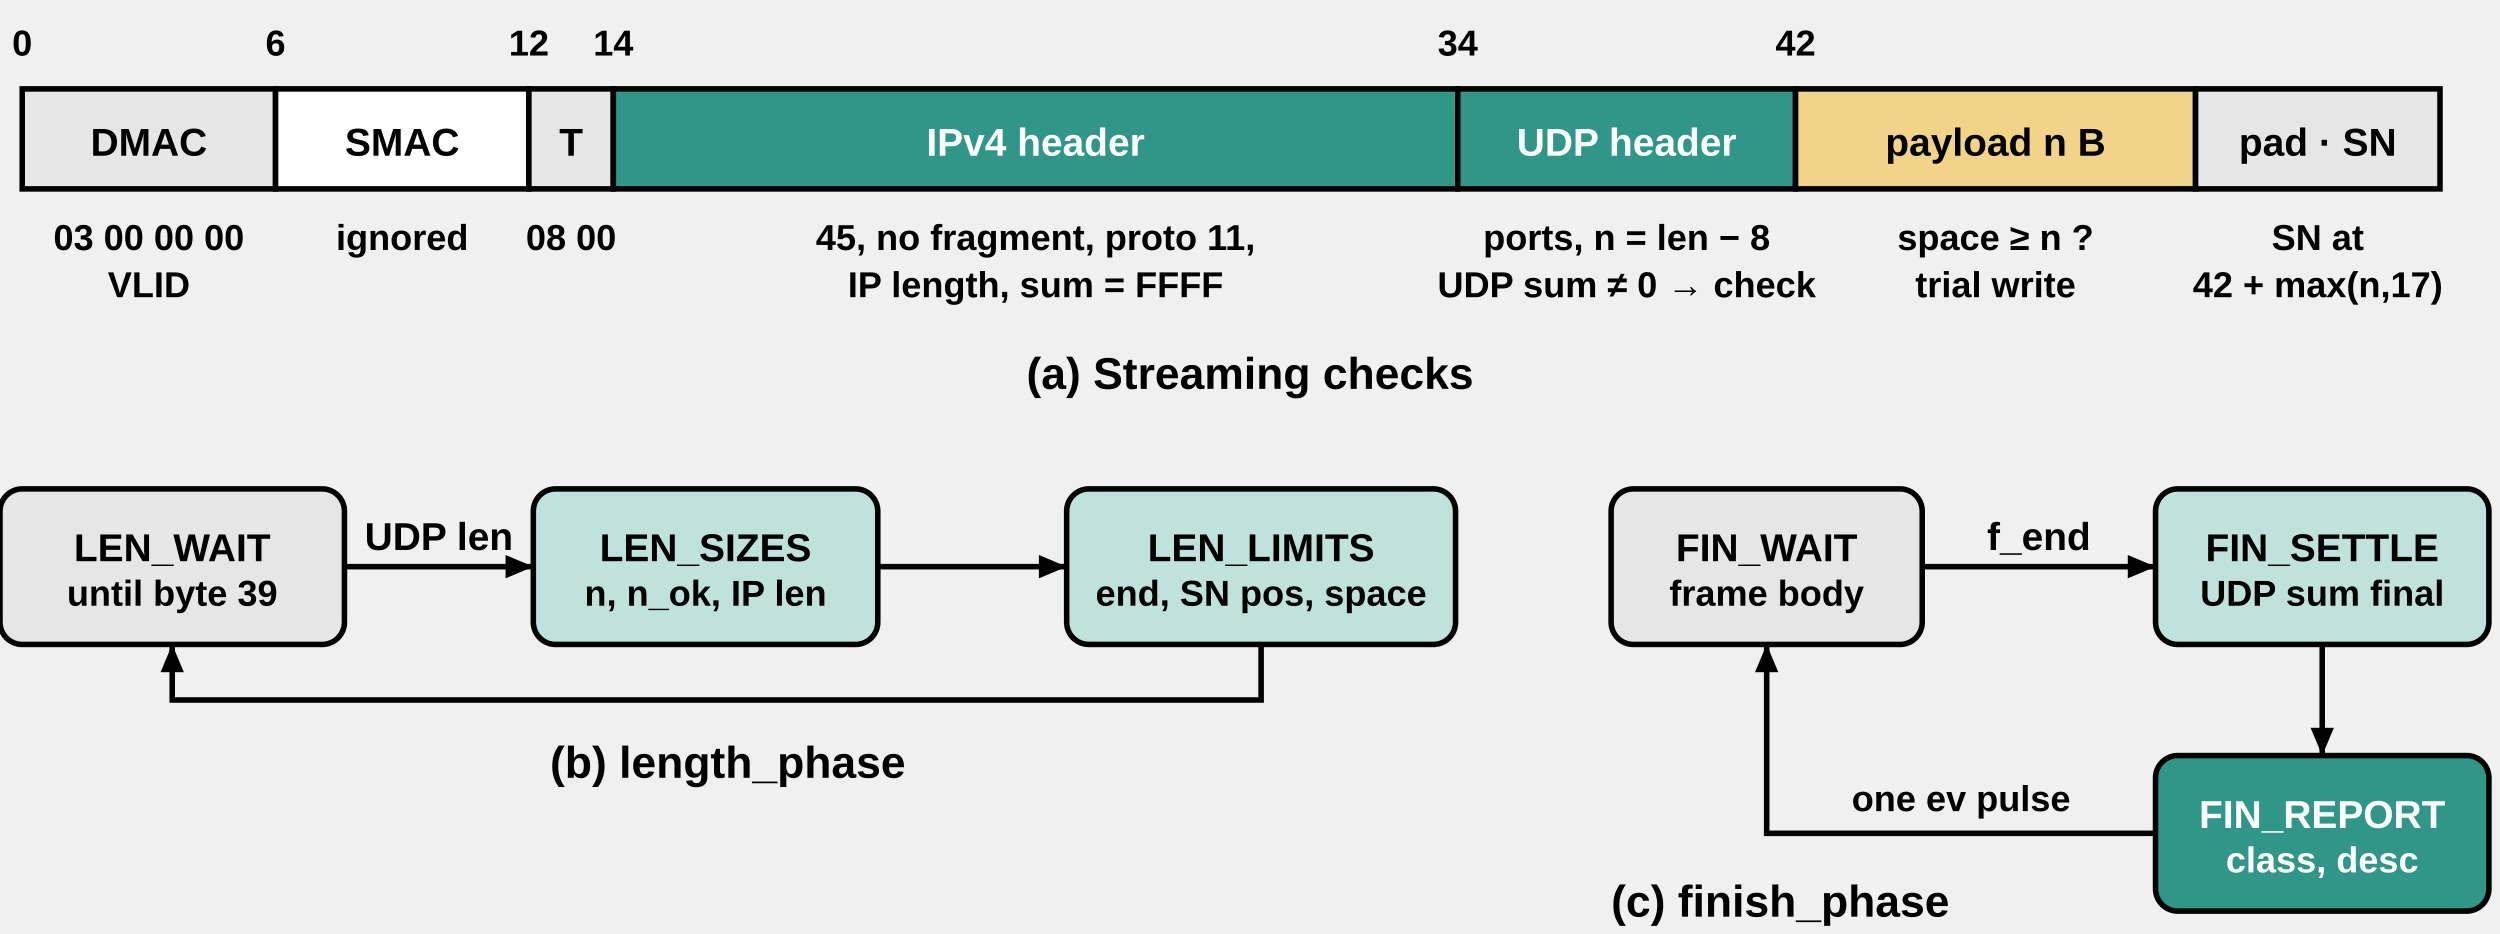
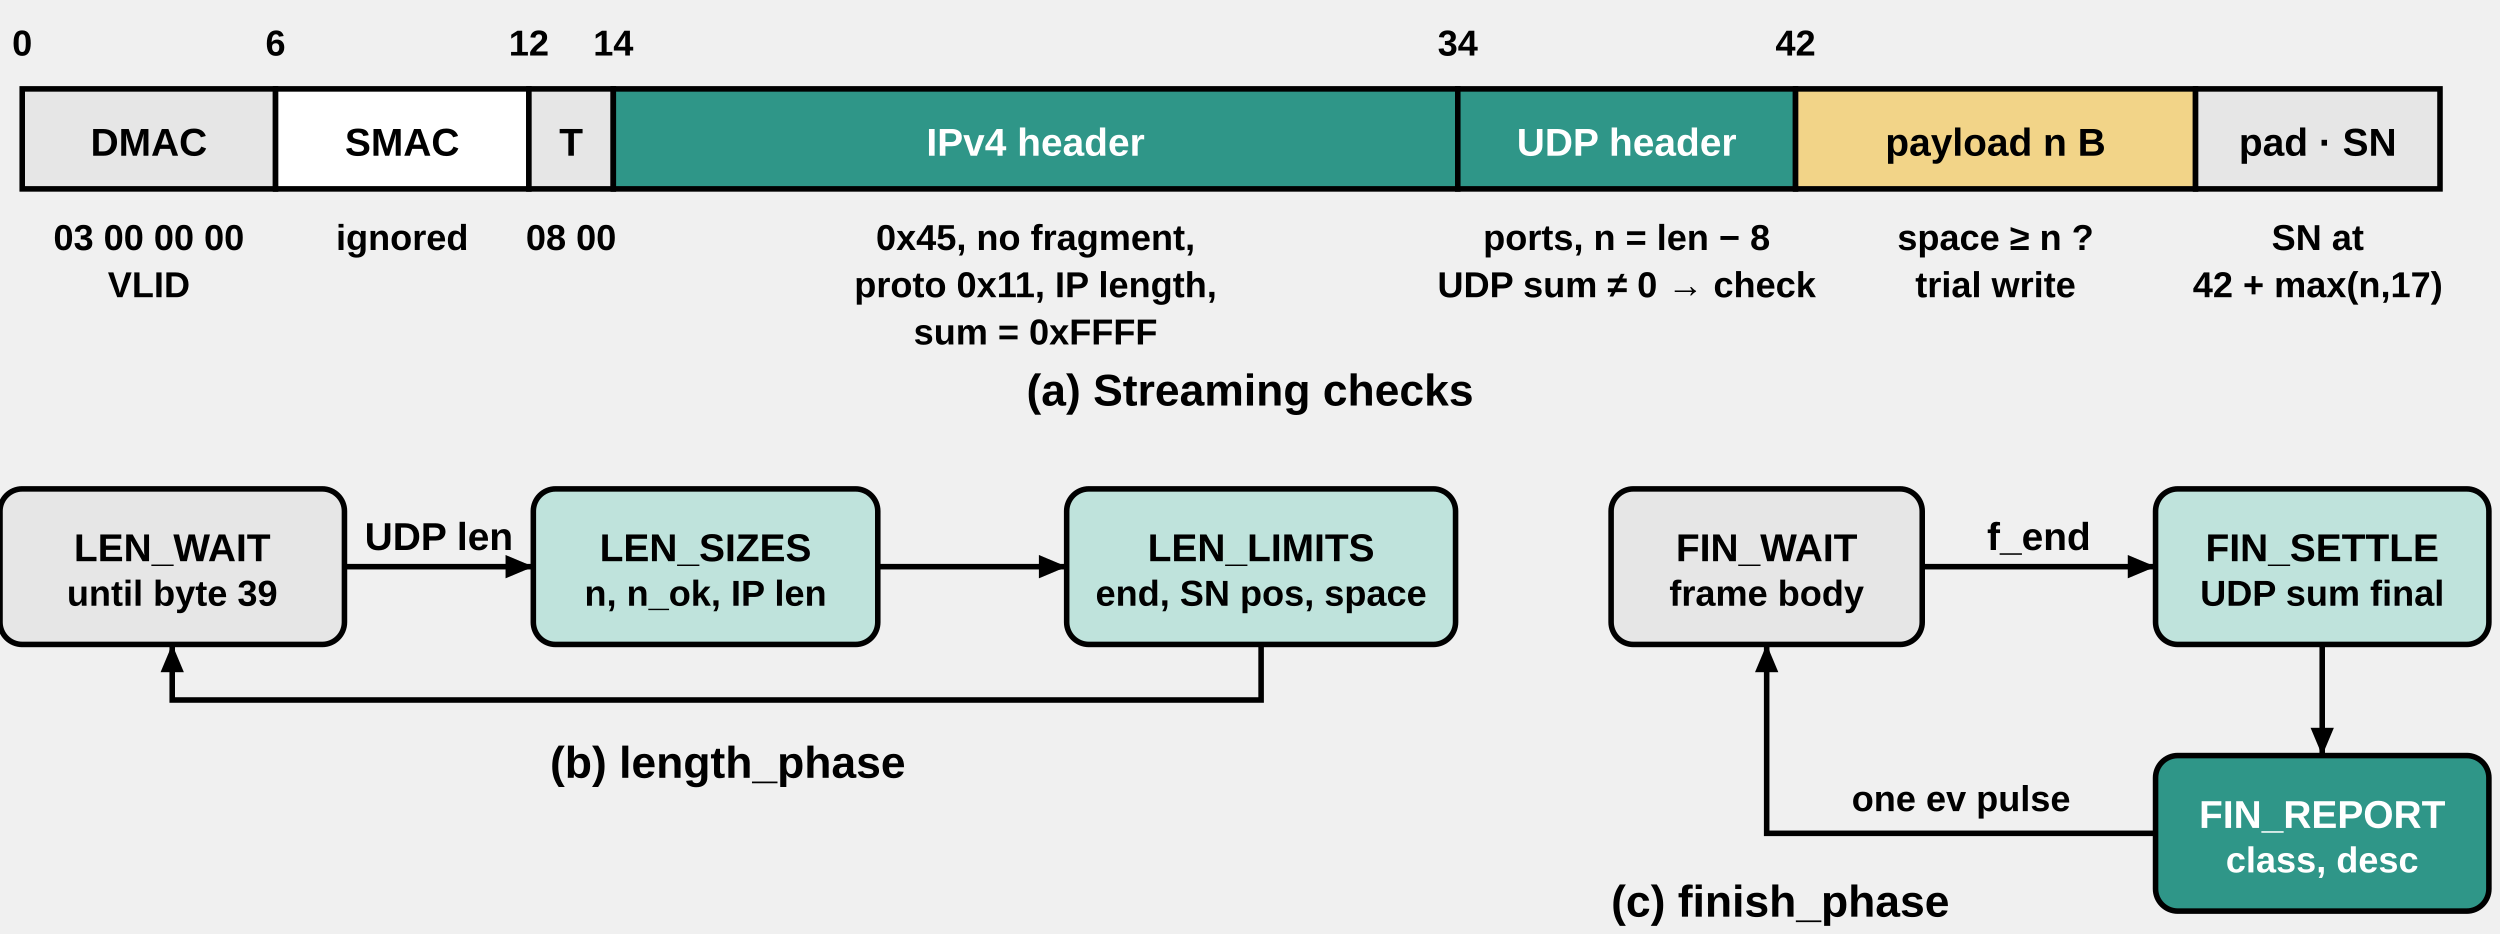
<svg xmlns="http://www.w3.org/2000/svg" width="450pt" height="168pt" viewBox="0 0 450 168">
  <style>text { font-family: Arial, Helvetica, sans-serif; }</style>
  <rect x="4.00" y="16.00" width="45.60" height="18.00" rx="0" fill="#E6E6E6" stroke="#000" stroke-width="1.0" />
  <text x="26.80" y="28.03" font-size="7.0" text-anchor="middle" fill="#000000" font-weight="bold">DMAC</text>
  <rect x="49.60" y="16.00" width="45.60" height="18.00" rx="0" fill="#FFFFFF" stroke="#000" stroke-width="1.0" />
  <text x="72.40" y="28.03" font-size="7.0" text-anchor="middle" fill="#000000" font-weight="bold">SMAC</text>
  <rect x="95.20" y="16.00" width="15.20" height="18.00" rx="0" fill="#E6E6E6" stroke="#000" stroke-width="1.0" />
  <text x="102.80" y="28.03" font-size="7.0" text-anchor="middle" fill="#000000" font-weight="bold">T</text>
  <rect x="110.40" y="16.00" width="152.00" height="18.00" rx="0" fill="#2F9688" stroke="#000" stroke-width="1.0" />
  <text x="186.40" y="28.03" font-size="7.0" text-anchor="middle" fill="#FFFFFF" font-weight="bold">IPv4 header</text>
  <rect x="262.40" y="16.00" width="60.80" height="18.00" rx="0" fill="#2F9688" stroke="#000" stroke-width="1.0" />
  <text x="292.80" y="28.03" font-size="7.0" text-anchor="middle" fill="#FFFFFF" font-weight="bold">UDP header</text>
  <rect x="323.20" y="16.00" width="72.00" height="18.00" rx="0" fill="#F2D488" stroke="#000" stroke-width="1.0" />
  <text x="359.20" y="28.03" font-size="7.0" text-anchor="middle" fill="#000000" font-weight="bold">payload n B</text>
  <rect x="395.20" y="16.00" width="44.00" height="18.00" rx="0" fill="#E6E6E6" stroke="#000" stroke-width="1.0" />
  <text x="417.20" y="28.03" font-size="7.0" text-anchor="middle" fill="#000000" font-weight="bold">pad · SN</text>
  <text x="4.00" y="10.00" font-size="6.5" text-anchor="middle" fill="#000" font-weight="bold">0</text>
  <text x="49.60" y="10.00" font-size="6.5" text-anchor="middle" fill="#000" font-weight="bold">6</text>
  <text x="95.20" y="10.00" font-size="6.5" text-anchor="middle" fill="#000" font-weight="bold">12</text>
  <text x="110.40" y="10.00" font-size="6.5" text-anchor="middle" fill="#000" font-weight="bold">14</text>
  <text x="262.40" y="10.00" font-size="6.5" text-anchor="middle" fill="#000" font-weight="bold">34</text>
  <text x="323.20" y="10.00" font-size="6.5" text-anchor="middle" fill="#000" font-weight="bold">42</text>
  <text x="26.80" y="45.00" font-size="6.5" text-anchor="middle" fill="#000" font-weight="bold">03 00 00 00</text>
  <text x="26.80" y="53.50" font-size="6.5" text-anchor="middle" fill="#000" font-weight="bold">VLID</text>
  <text x="72.40" y="45.00" font-size="6.5" text-anchor="middle" fill="#000" font-weight="bold">ignored</text>
-   <text x="186.40" y="45.00" font-size="6.5" text-anchor="middle" fill="#000" font-weight="bold">45, no fragment, proto 11,</text>
-   <text x="186.40" y="53.50" font-size="6.5" text-anchor="middle" fill="#000" font-weight="bold">IP length, sum = FFFF</text>
+   <text x="186.40" y="45.00" font-size="6.5" text-anchor="middle" fill="#000" font-weight="bold">0x45, no fragment,</text>
+   <text x="186.40" y="53.50" font-size="6.5" text-anchor="middle" fill="#000" font-weight="bold">proto 0x11, IP length,</text>
+   <text x="186.40" y="62.00" font-size="6.5" text-anchor="middle" fill="#000" font-weight="bold">sum = 0xFFFF</text>
  <text x="292.80" y="45.00" font-size="6.5" text-anchor="middle" fill="#000" font-weight="bold">ports, n = len − 8</text>
  <text x="292.80" y="53.50" font-size="6.5" text-anchor="middle" fill="#000" font-weight="bold">UDP sum ≠ 0 → check</text>
  <text x="359.20" y="45.00" font-size="6.5" text-anchor="middle" fill="#000" font-weight="bold">space ≥ n ?</text>
  <text x="359.20" y="53.50" font-size="6.5" text-anchor="middle" fill="#000" font-weight="bold">trial write</text>
  <text x="417.20" y="45.00" font-size="6.5" text-anchor="middle" fill="#000" font-weight="bold">SN at</text>
  <text x="417.20" y="53.50" font-size="6.5" text-anchor="middle" fill="#000" font-weight="bold">42 + max(n,17)</text>
  <text x="102.80" y="45.00" font-size="6.5" text-anchor="middle" fill="#000" font-weight="bold">08 00</text>
-   <text x="225.00" y="70.00" font-size="8.0" text-anchor="middle" fill="#000" font-weight="bold">(a) Streaming checks</text>
+   <text x="225.00" y="73.00" font-size="8.0" text-anchor="middle" fill="#000" font-weight="bold">(a) Streaming checks</text>
  <rect x="0.00" y="88.00" width="62.00" height="28.00" rx="4" fill="#E6E6E6" stroke="#000" stroke-width="1.0" />
  <text x="31.00" y="101.02" font-size="7.0" text-anchor="middle" fill="#000000" font-weight="bold">LEN_WAIT</text>
  <text x="31.00" y="109.03" font-size="6.5" text-anchor="middle" fill="#000000" font-weight="bold">until byte 39</text>
  <rect x="96.00" y="88.00" width="62.00" height="28.00" rx="4" fill="#BFE3DC" stroke="#000" stroke-width="1.0" />
  <text x="127.00" y="101.02" font-size="7.0" text-anchor="middle" fill="#000000" font-weight="bold">LEN_SIZES</text>
  <text x="127.00" y="109.03" font-size="6.5" text-anchor="middle" fill="#000000" font-weight="bold">n, n_ok, IP len</text>
  <rect x="192.00" y="88.00" width="70.00" height="28.00" rx="4" fill="#BFE3DC" stroke="#000" stroke-width="1.0" />
  <text x="227.00" y="101.02" font-size="7.0" text-anchor="middle" fill="#000000" font-weight="bold">LEN_LIMITS</text>
  <text x="227.00" y="109.03" font-size="6.5" text-anchor="middle" fill="#000000" font-weight="bold">end, SN pos, space</text>
  <path d="M 62.00 102.00 L 96.00 102.00" fill="none" stroke="#000" stroke-width="1.0" />
  <polygon points="96.00,102.00 91.00,104.10 91.00,99.90" fill="#000" />
  <path d="M 158.00 102.00 L 192.00 102.00" fill="none" stroke="#000" stroke-width="1.0" />
  <polygon points="192.00,102.00 187.00,104.10 187.00,99.90" fill="#000" />
  <path d="M 227.00 116.00 L 227.00 126.00 L 31.00 126.00 L 31.00 116.00" fill="none" stroke="#000" stroke-width="1.0" />
  <polygon points="31.00,116.00 33.10,121.00 28.90,121.00" fill="#000" />
  <text x="79.00" y="99.00" font-size="7.0" text-anchor="middle" fill="#000" font-weight="bold">UDP len</text>
  <text x="131.00" y="140.00" font-size="8.0" text-anchor="middle" fill="#000" font-weight="bold">(b) length_phase</text>
  <rect x="290.00" y="88.00" width="56.00" height="28.00" rx="4" fill="#E6E6E6" stroke="#000" stroke-width="1.0" />
  <text x="318.00" y="101.02" font-size="7.0" text-anchor="middle" fill="#000000" font-weight="bold">FIN_WAIT</text>
  <text x="318.00" y="109.03" font-size="6.5" text-anchor="middle" fill="#000000" font-weight="bold">frame body</text>
  <rect x="388.00" y="88.00" width="60.00" height="28.00" rx="4" fill="#BFE3DC" stroke="#000" stroke-width="1.0" />
  <text x="418.00" y="101.02" font-size="7.0" text-anchor="middle" fill="#000000" font-weight="bold">FIN_SETTLE</text>
  <text x="418.00" y="109.03" font-size="6.5" text-anchor="middle" fill="#000000" font-weight="bold">UDP sum final</text>
  <rect x="388.00" y="136.00" width="60.00" height="28.00" rx="4" fill="#2F9688" stroke="#000" stroke-width="1.0" />
  <text x="418.00" y="149.03" font-size="7.0" text-anchor="middle" fill="#FFFFFF" font-weight="bold">FIN_REPORT</text>
  <text x="418.00" y="157.03" font-size="6.5" text-anchor="middle" fill="#FFFFFF" font-weight="bold">class, desc</text>
  <path d="M 346.00 102.00 L 388.00 102.00" fill="none" stroke="#000" stroke-width="1.0" />
  <polygon points="388.00,102.00 383.00,104.10 383.00,99.90" fill="#000" />
  <text x="367.00" y="99.00" font-size="7.0" text-anchor="middle" fill="#000" font-weight="bold">f_end</text>
  <path d="M 418.00 116.00 L 418.00 136.00" fill="none" stroke="#000" stroke-width="1.0" />
  <polygon points="418.00,136.00 415.90,131.00 420.10,131.00" fill="#000" />
  <path d="M 388.00 150.00 L 318.00 150.00 L 318.00 116.00" fill="none" stroke="#000" stroke-width="1.0" />
  <polygon points="318.00,116.00 320.10,121.00 315.90,121.00" fill="#000" />
  <text x="290.00" y="165.00" font-size="8.0" text-anchor="start" fill="#000" font-weight="bold">(c) finish_phase</text>
  <text x="353.00" y="146.00" font-size="6.5" text-anchor="middle" fill="#000" font-weight="bold">one ev pulse</text>
</svg>
